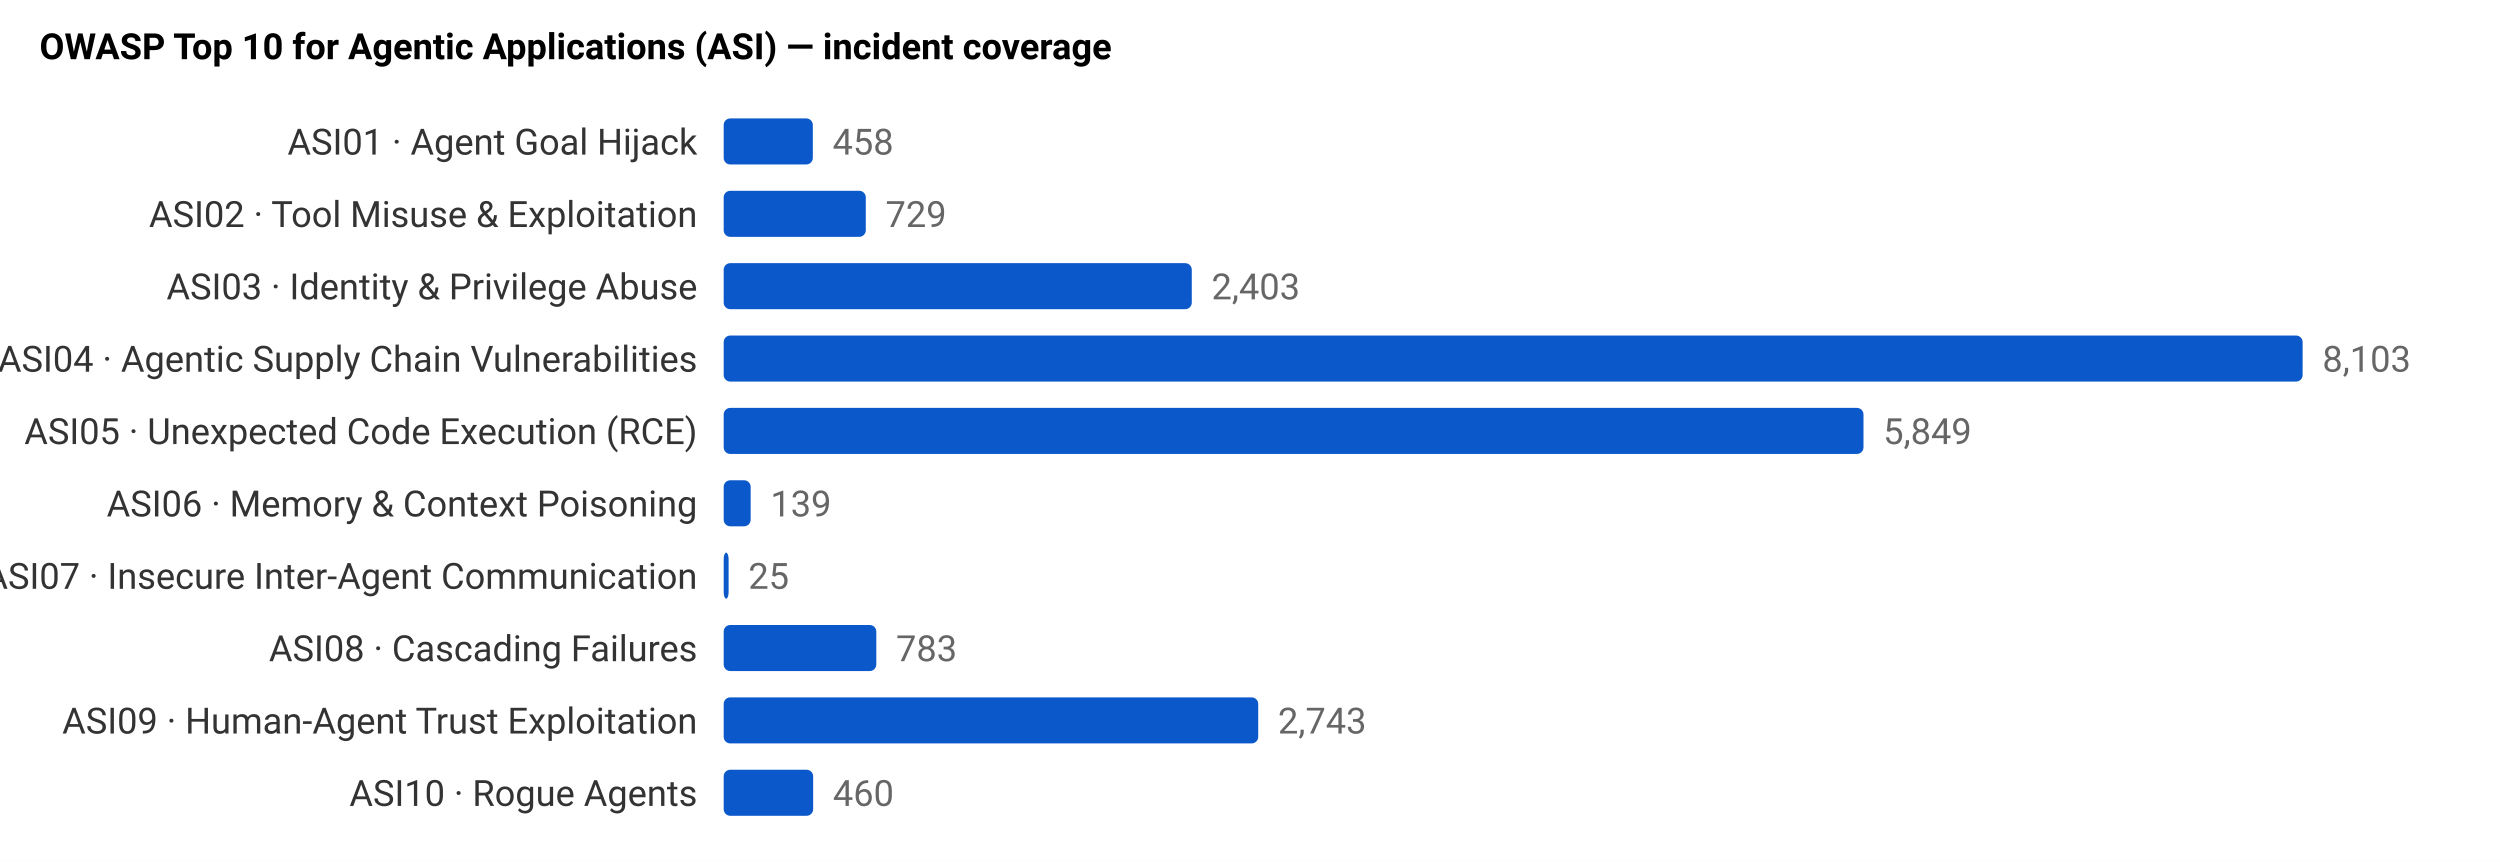
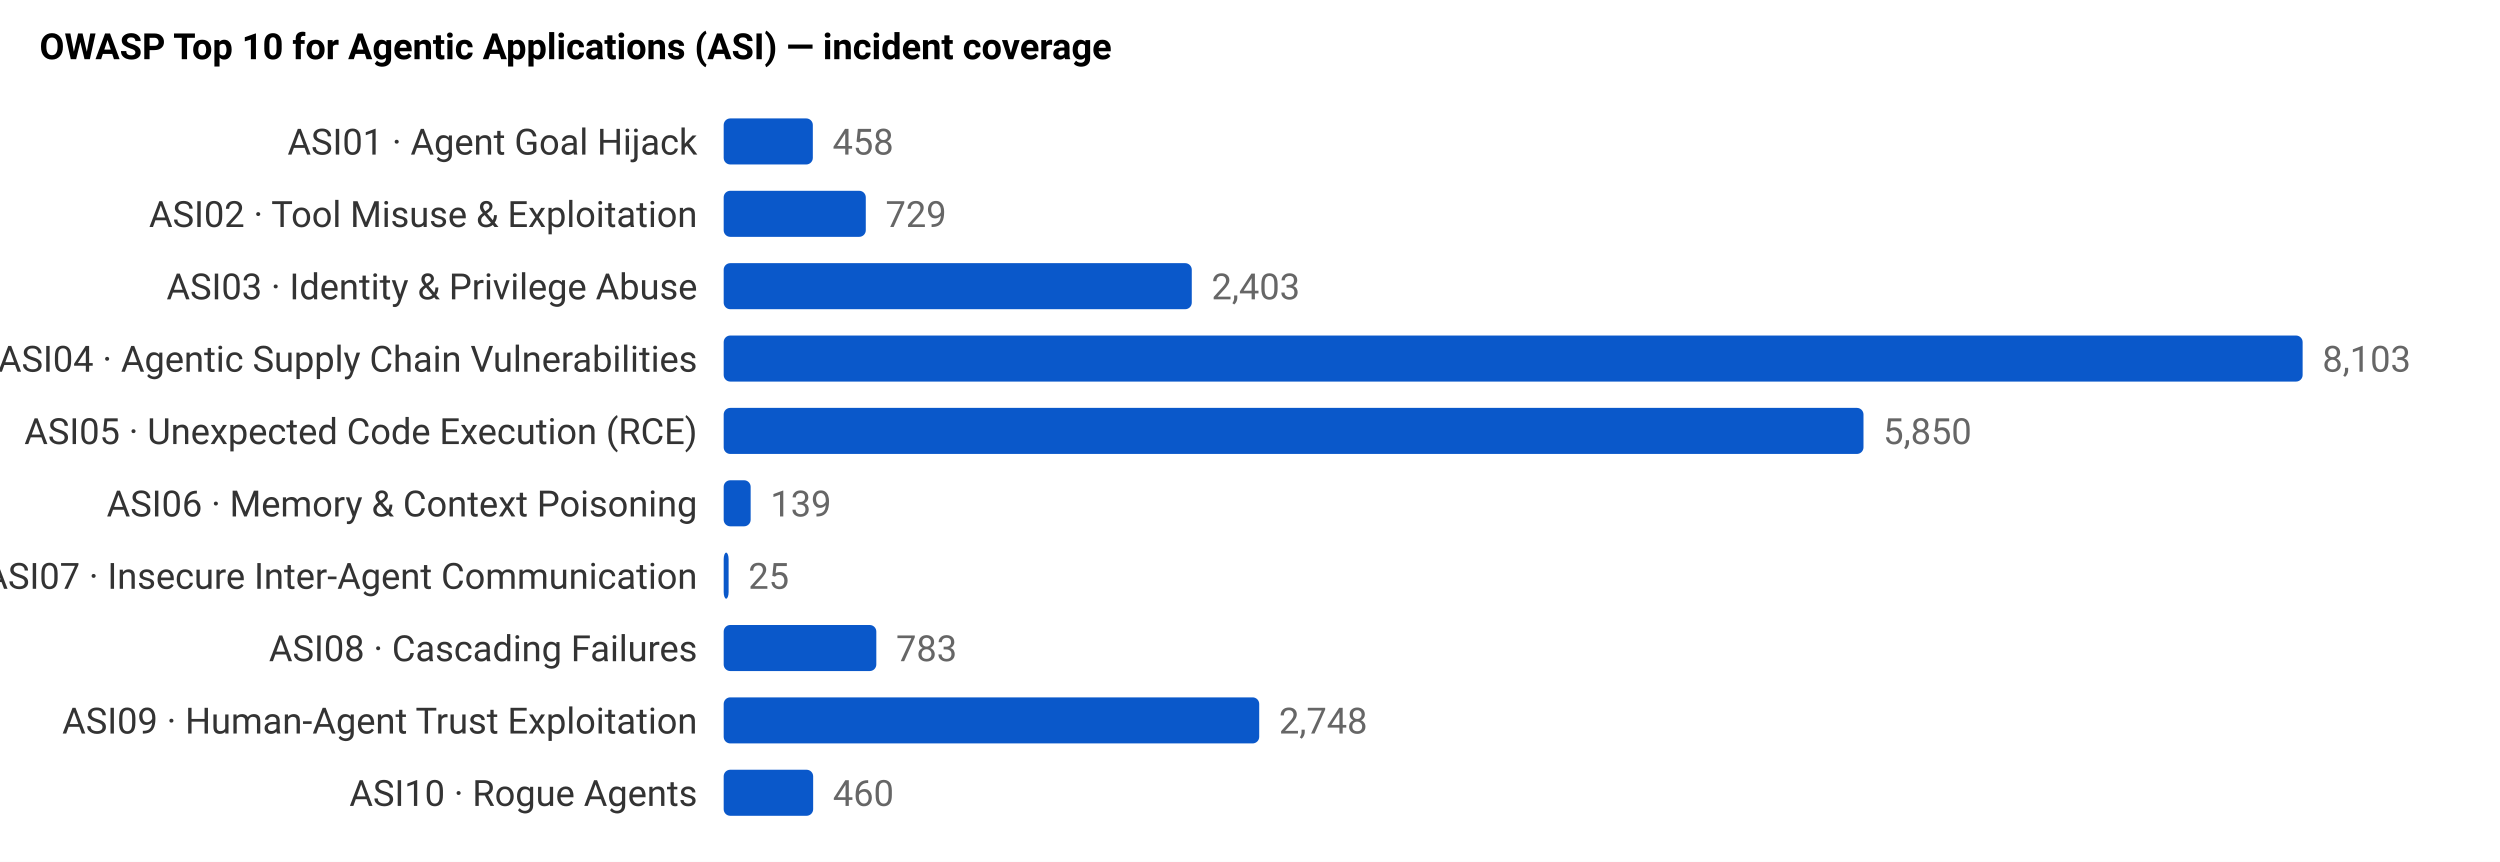
<svg xmlns="http://www.w3.org/2000/svg" viewBox="0 0 760 262" role="img" aria-label="OWASP Top 10 for Agentic Applications (ASI) — incident coverage" font-family="system-ui,-apple-system,Segoe UI,Roboto,sans-serif" font-size="11">
  <rect x="0" y="0" width="100%" height="100%" fill="white" />
  <text x="12" y="18" font-weight="600">OWASP Top 10 for Agentic Applications (ASI) — incident coverage</text>
  <text x="212" y="47" text-anchor="end" fill="#333">ASI01 · Agent Goal Hijack</text>
  <rect x="220" y="36" width="27.1" height="14" fill="#0a58ca" rx="2" />
  <text x="253.1" y="47" fill="#666">458</text>
  <text x="212" y="69" text-anchor="end" fill="#333">ASI02 · Tool Misuse &amp; Exploitation</text>
  <rect x="220" y="58" width="43.2" height="14" fill="#0a58ca" rx="2" />
  <text x="269.2" y="69" fill="#666">729</text>
  <text x="212" y="91" text-anchor="end" fill="#333">ASI03 · Identity &amp; Privilege Abuse</text>
  <rect x="220" y="80" width="142.3" height="14" fill="#0a58ca" rx="2" />
  <text x="368.3" y="91" fill="#666">2,403</text>
  <text x="212" y="113" text-anchor="end" fill="#333">ASI04 · Agentic Supply Chain Vulnerabilities</text>
  <rect x="220" y="102" width="480.0" height="14" fill="#0a58ca" rx="2" />
  <text x="706.0" y="113" fill="#666">8,103</text>
  <text x="212" y="135" text-anchor="end" fill="#333">ASI05 · Unexpected Code Execution (RCE)</text>
  <rect x="220" y="124" width="346.5" height="14" fill="#0a58ca" rx="2" />
-   <text x="572.5" y="135" fill="#666">5,849</text>
+   <text x="572.5" y="135" fill="#666">5,850</text>
  <text x="212" y="157" text-anchor="end" fill="#333">ASI06 · Memory &amp; Context Poisoning</text>
  <rect x="220" y="146" width="8.2" height="14" fill="#0a58ca" rx="2" />
  <text x="234.2" y="157" fill="#666">139</text>
  <text x="212" y="179" text-anchor="end" fill="#333">ASI07 · Insecure Inter-Agent Communication</text>
  <rect x="220" y="168" width="1.5" height="14" fill="#0a58ca" rx="2" />
  <text x="227.5" y="179" fill="#666">25</text>
  <text x="212" y="201" text-anchor="end" fill="#333">ASI08 · Cascading Failures</text>
  <rect x="220" y="190" width="46.4" height="14" fill="#0a58ca" rx="2" />
  <text x="272.4" y="201" fill="#666">783</text>
  <text x="212" y="223" text-anchor="end" fill="#333">ASI09 · Human-Agent Trust Exploitation</text>
-   <rect x="220" y="212" width="162.5" height="14" fill="#0a58ca" rx="2" />
-   <text x="388.5" y="223" fill="#666">2,743</text>
+   <rect x="220" y="212" width="162.8" height="14" fill="#0a58ca" rx="2" />
+   <text x="388.8" y="223" fill="#666">2,748</text>
  <text x="212" y="245" text-anchor="end" fill="#333">ASI10 · Rogue Agents</text>
  <rect x="220" y="234" width="27.2" height="14" fill="#0a58ca" rx="2" />
  <text x="253.2" y="245" fill="#666">460</text>
</svg>
